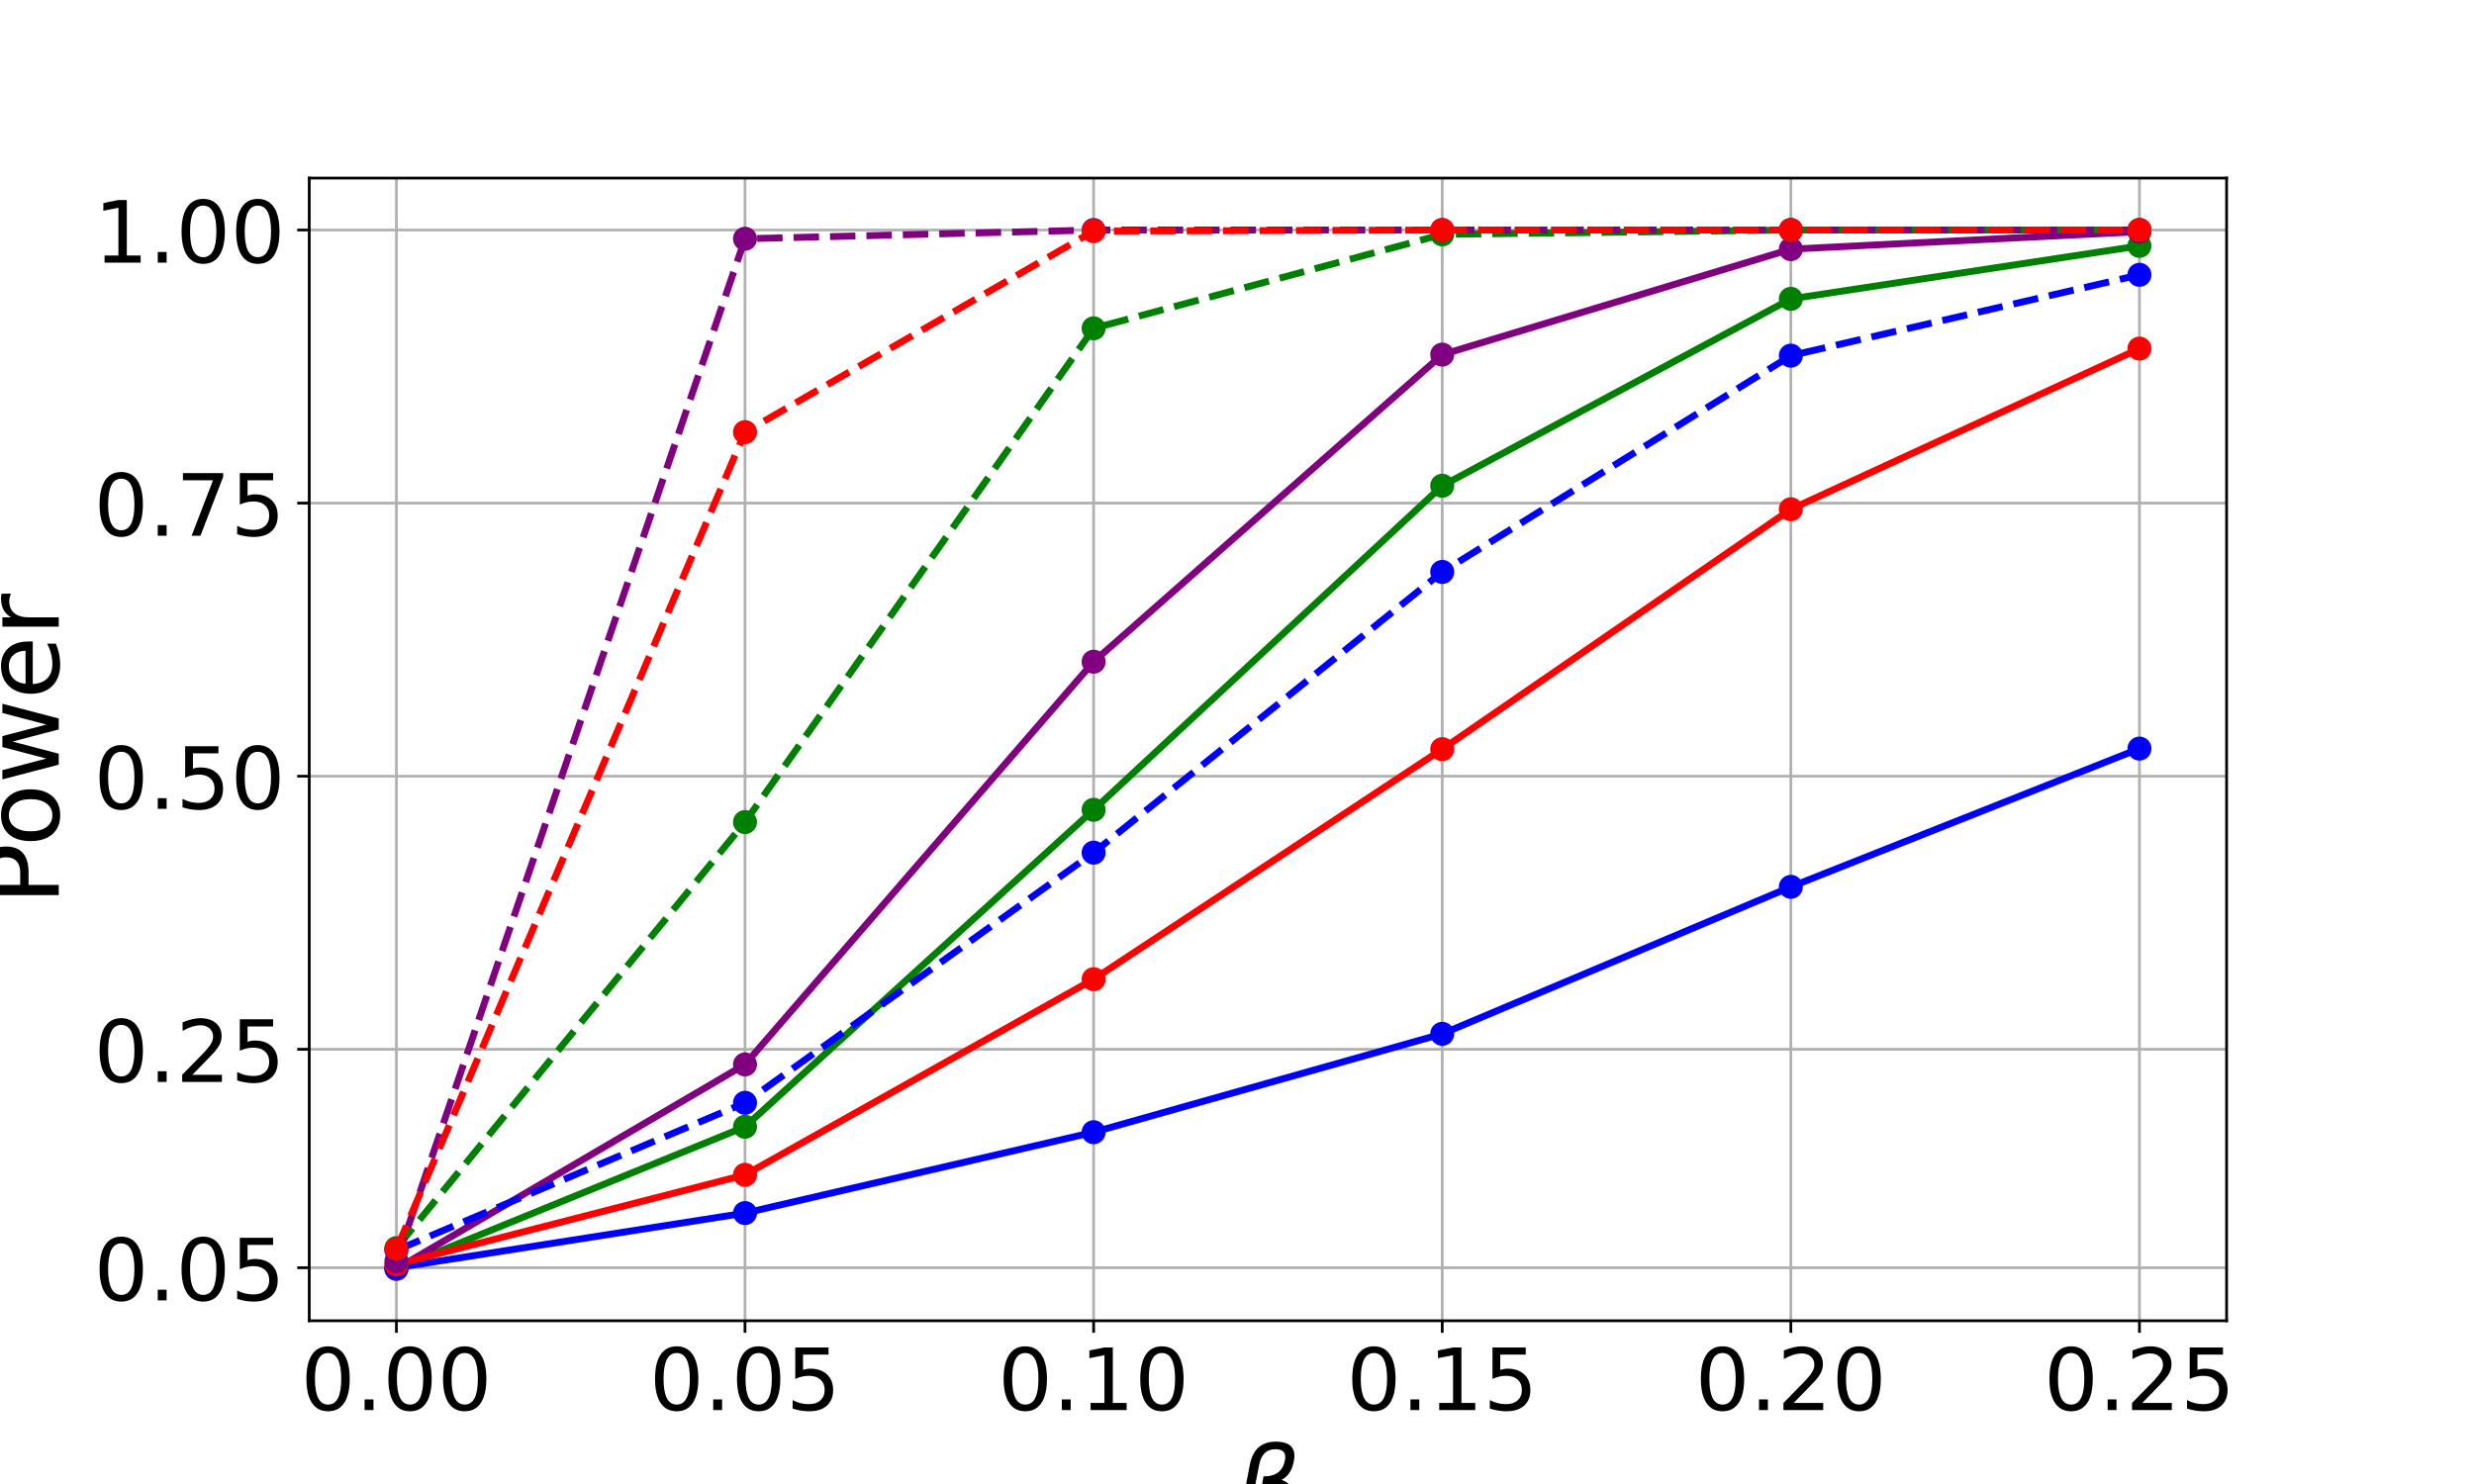
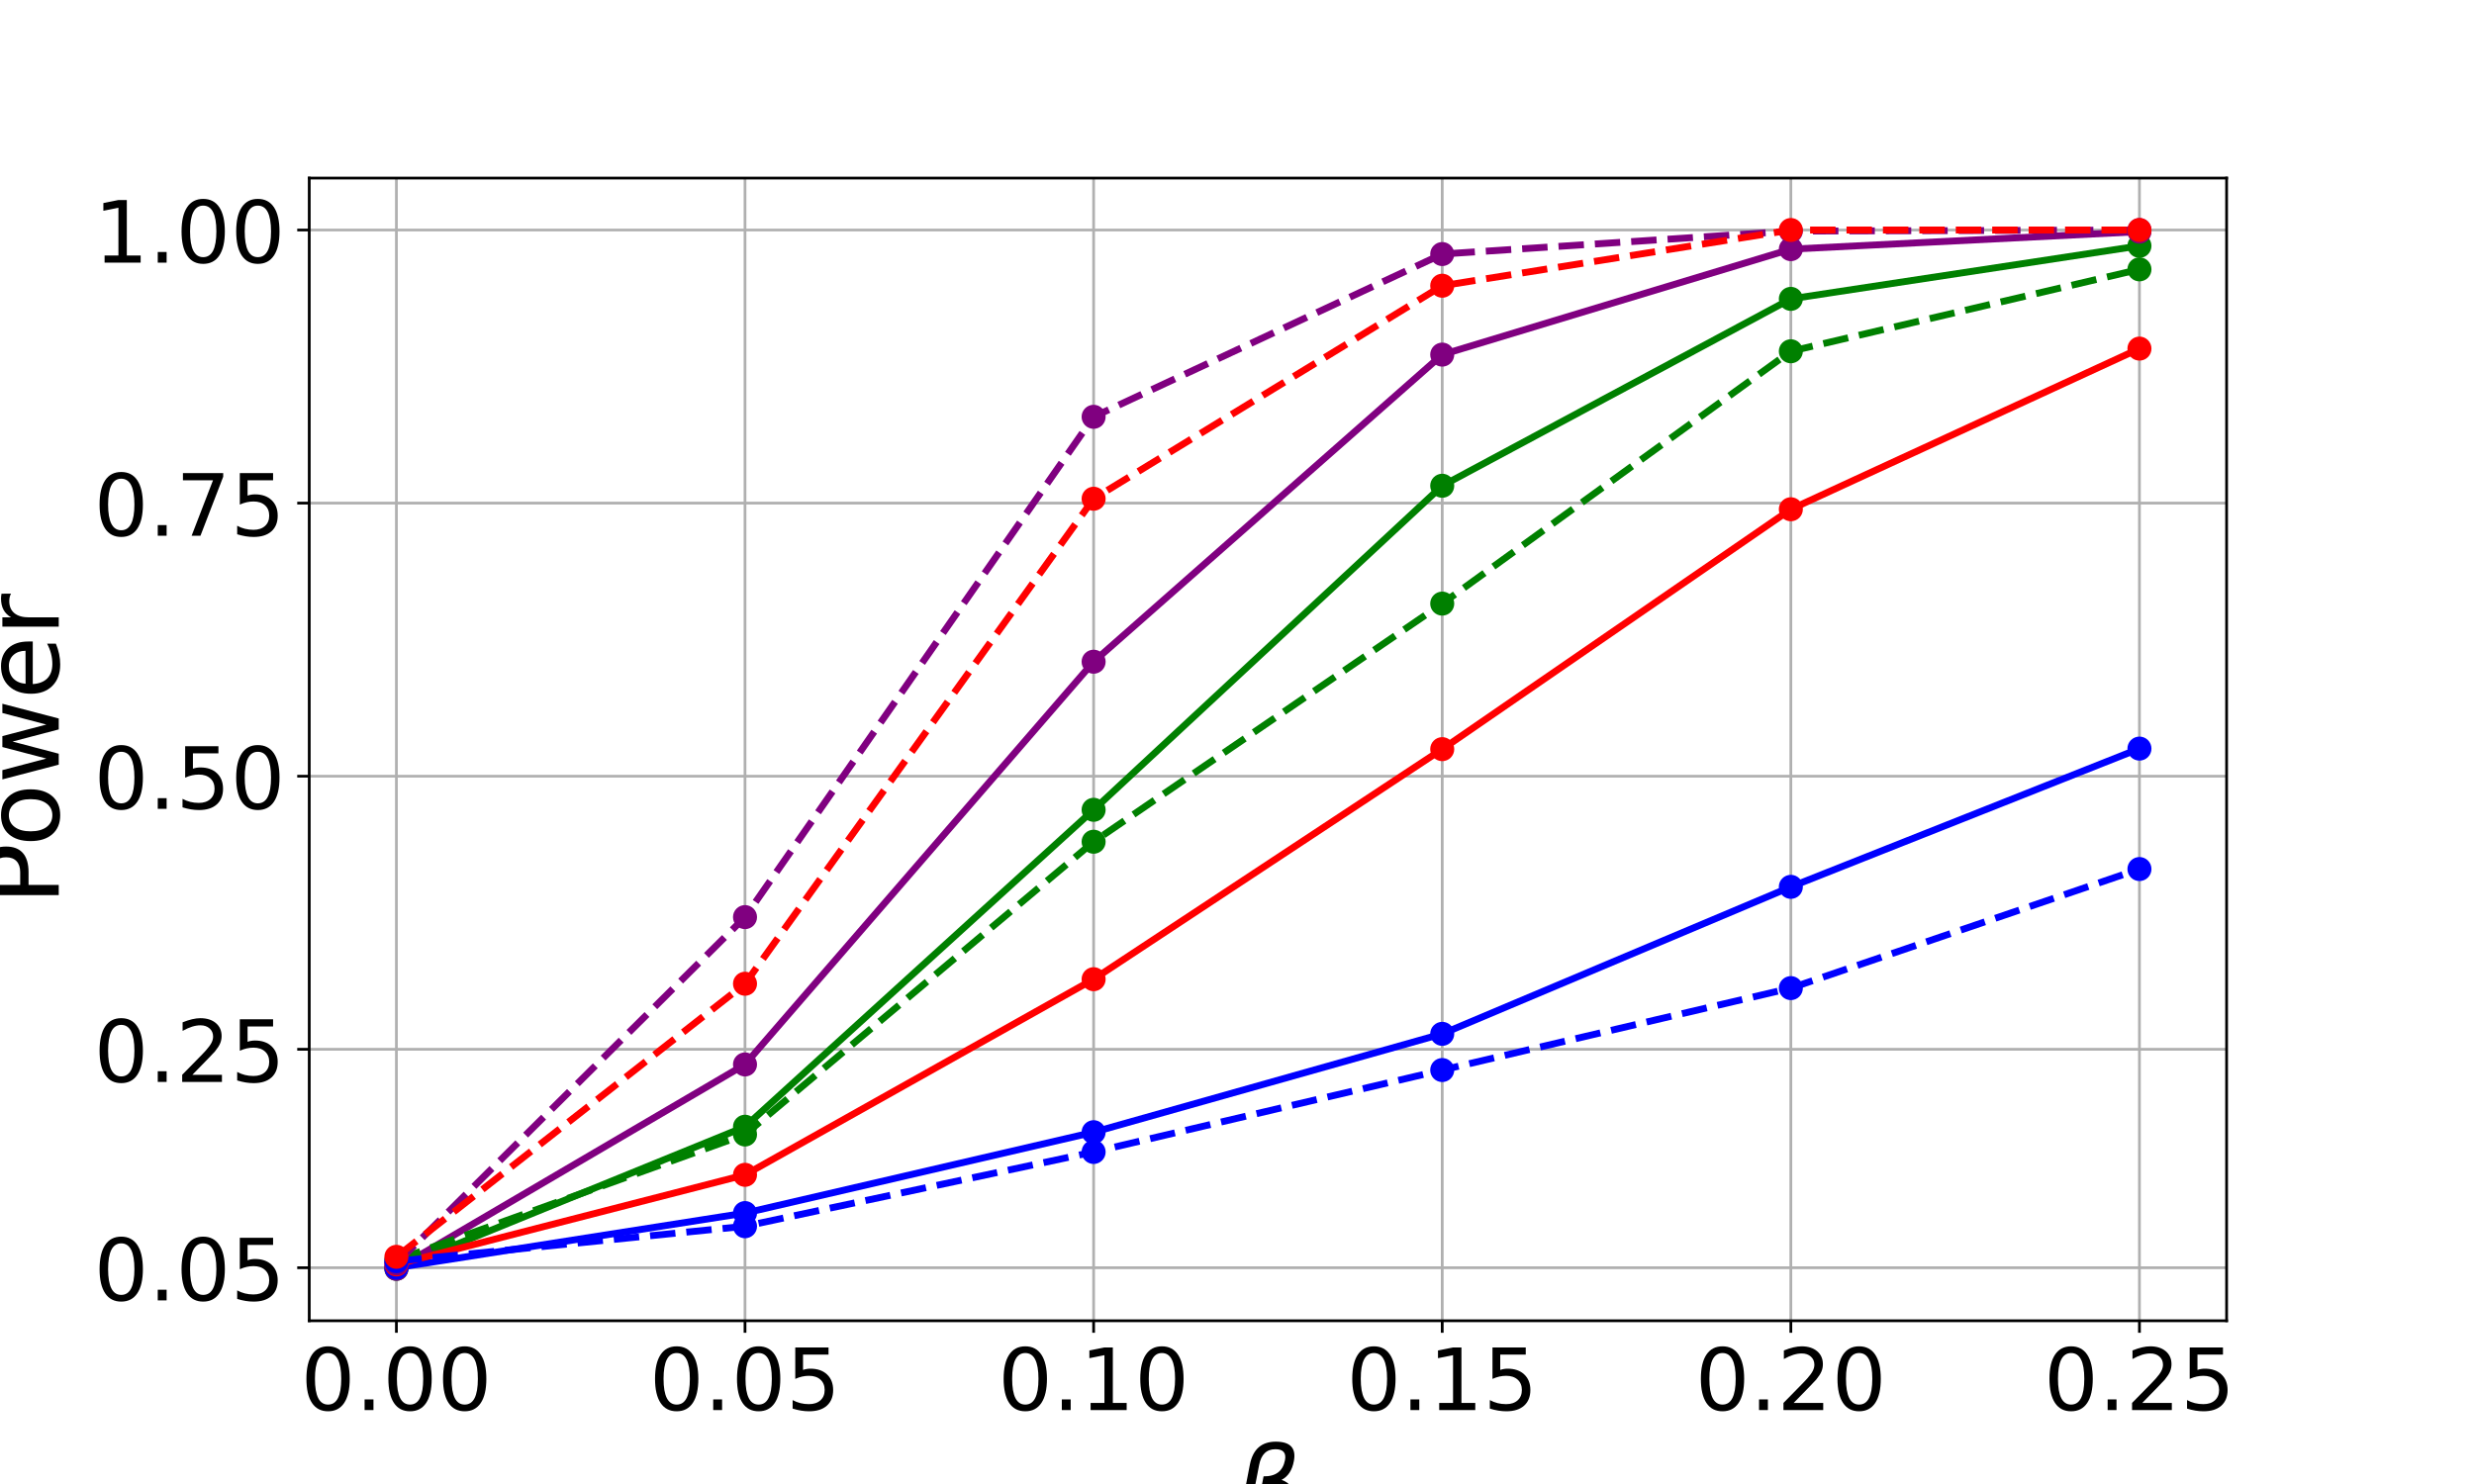
<svg xmlns="http://www.w3.org/2000/svg" xmlns:xlink="http://www.w3.org/1999/xlink" width="720pt" height="432pt" viewBox="0 0 720 432" version="1.1">
  <defs>
    <style type="text/css">*{stroke-linejoin: round; stroke-linecap: butt}</style>
  </defs>
  <g id="figure_1">
    <g id="patch_1">
      <path d="M 0 432  L 720 432  L 720 0  L 0 0  z " style="fill: #ffffff" />
    </g>
    <g id="axes_1">
      <g id="patch_2">
        <path d="M 90 384.48  L 648 384.48  L 648 51.84  L 90 51.84  z " style="fill: #ffffff" />
      </g>
      <g id="matplotlib.axis_1">
        <g id="xtick_1">
          <g id="line2d_1">
-             <path d="M 115.364 384.48  L 115.364 51.84  " clip-path="url(#p9953c96180)" style="fill: none; stroke: #b0b0b0; stroke-width: 0.8; stroke-linecap: square" />
+             <path d="M 115.364 384.48  L 115.364 51.84  " clip-path="url(#p8b40dc3b2b)" style="fill: none; stroke: #b0b0b0; stroke-width: 0.8; stroke-linecap: square" />
          </g>
          <g id="line2d_2">
            <defs>
-               <path id="m6c62757a7d" d="M 0 0  L 0 3.5  " style="stroke: #000000; stroke-width: 0.8" />
+               <path id="m24aeb7541c" d="M 0 0  L 0 3.5  " style="stroke: #000000; stroke-width: 0.8" />
            </defs>
            <g>
-               <use xlink:href="#m6c62757a7d" x="115.364" y="384.48" style="stroke: #000000; stroke-width: 0.8" />
+               <use xlink:href="#m24aeb7541c" x="115.364" y="384.48" style="stroke: #000000; stroke-width: 0.8" />
            </g>
          </g>
          <g id="text_1">
            <g transform="translate(87.5316 410.4761) scale(0.25 -0.25)">
              <defs>
                <path id="DejaVuSans-30" d="M 2034 4250  Q 1547 4250 1301 3770  Q 1056 3291 1056 2328  Q 1056 1369 1301 889  Q 1547 409 2034 409  Q 2525 409 2770 889  Q 3016 1369 3016 2328  Q 3016 3291 2770 3770  Q 2525 4250 2034 4250  z M 2034 4750  Q 2819 4750 3233 4129  Q 3647 3509 3647 2328  Q 3647 1150 3233 529  Q 2819 -91 2034 -91  Q 1250 -91 836 529  Q 422 1150 422 2328  Q 422 3509 836 4129  Q 1250 4750 2034 4750  z " transform="scale(0.015625)" />
                <path id="DejaVuSans-2e" d="M 684 794  L 1344 794  L 1344 0  L 684 0  L 684 794  z " transform="scale(0.015625)" />
              </defs>
              <use xlink:href="#DejaVuSans-30" />
              <use xlink:href="#DejaVuSans-2e" x="63.623" />
              <use xlink:href="#DejaVuSans-30" x="95.41" />
              <use xlink:href="#DejaVuSans-30" x="159.033" />
            </g>
          </g>
        </g>
        <g id="xtick_2">
          <g id="line2d_3">
-             <path d="M 216.818 384.48  L 216.818 51.84  " clip-path="url(#p9953c96180)" style="fill: none; stroke: #b0b0b0; stroke-width: 0.8; stroke-linecap: square" />
+             <path d="M 216.818 384.48  L 216.818 51.84  " clip-path="url(#p8b40dc3b2b)" style="fill: none; stroke: #b0b0b0; stroke-width: 0.8; stroke-linecap: square" />
          </g>
          <g id="line2d_4">
            <g>
-               <use xlink:href="#m6c62757a7d" x="216.818" y="384.48" style="stroke: #000000; stroke-width: 0.8" />
+               <use xlink:href="#m24aeb7541c" x="216.818" y="384.48" style="stroke: #000000; stroke-width: 0.8" />
            </g>
          </g>
          <g id="text_2">
            <g transform="translate(188.9862 410.4761) scale(0.25 -0.25)">
              <defs>
                <path id="DejaVuSans-35" d="M 691 4666  L 3169 4666  L 3169 4134  L 1269 4134  L 1269 2991  Q 1406 3038 1543 3061  Q 1681 3084 1819 3084  Q 2600 3084 3056 2656  Q 3513 2228 3513 1497  Q 3513 744 3044 326  Q 2575 -91 1722 -91  Q 1428 -91 1123 -41  Q 819 9 494 109  L 494 744  Q 775 591 1075 516  Q 1375 441 1709 441  Q 2250 441 2565 725  Q 2881 1009 2881 1497  Q 2881 1984 2565 2268  Q 2250 2553 1709 2553  Q 1456 2553 1204 2497  Q 953 2441 691 2322  L 691 4666  z " transform="scale(0.015625)" />
              </defs>
              <use xlink:href="#DejaVuSans-30" />
              <use xlink:href="#DejaVuSans-2e" x="63.623" />
              <use xlink:href="#DejaVuSans-30" x="95.41" />
              <use xlink:href="#DejaVuSans-35" x="159.033" />
            </g>
          </g>
        </g>
        <g id="xtick_3">
          <g id="line2d_5">
-             <path d="M 318.273 384.48  L 318.273 51.84  " clip-path="url(#p9953c96180)" style="fill: none; stroke: #b0b0b0; stroke-width: 0.8; stroke-linecap: square" />
+             <path d="M 318.273 384.48  L 318.273 51.84  " clip-path="url(#p8b40dc3b2b)" style="fill: none; stroke: #b0b0b0; stroke-width: 0.8; stroke-linecap: square" />
          </g>
          <g id="line2d_6">
            <g>
-               <use xlink:href="#m6c62757a7d" x="318.273" y="384.48" style="stroke: #000000; stroke-width: 0.8" />
+               <use xlink:href="#m24aeb7541c" x="318.273" y="384.48" style="stroke: #000000; stroke-width: 0.8" />
            </g>
          </g>
          <g id="text_3">
            <g transform="translate(290.4407 410.4761) scale(0.25 -0.25)">
              <defs>
                <path id="DejaVuSans-31" d="M 794 531  L 1825 531  L 1825 4091  L 703 3866  L 703 4441  L 1819 4666  L 2450 4666  L 2450 531  L 3481 531  L 3481 0  L 794 0  L 794 531  z " transform="scale(0.015625)" />
              </defs>
              <use xlink:href="#DejaVuSans-30" />
              <use xlink:href="#DejaVuSans-2e" x="63.623" />
              <use xlink:href="#DejaVuSans-31" x="95.41" />
              <use xlink:href="#DejaVuSans-30" x="159.033" />
            </g>
          </g>
        </g>
        <g id="xtick_4">
          <g id="line2d_7">
-             <path d="M 419.727 384.48  L 419.727 51.84  " clip-path="url(#p9953c96180)" style="fill: none; stroke: #b0b0b0; stroke-width: 0.8; stroke-linecap: square" />
+             <path d="M 419.727 384.48  L 419.727 51.84  " clip-path="url(#p8b40dc3b2b)" style="fill: none; stroke: #b0b0b0; stroke-width: 0.8; stroke-linecap: square" />
          </g>
          <g id="line2d_8">
            <g>
-               <use xlink:href="#m6c62757a7d" x="419.727" y="384.48" style="stroke: #000000; stroke-width: 0.8" />
+               <use xlink:href="#m24aeb7541c" x="419.727" y="384.48" style="stroke: #000000; stroke-width: 0.8" />
            </g>
          </g>
          <g id="text_4">
            <g transform="translate(391.8952 410.4761) scale(0.25 -0.25)">
              <use xlink:href="#DejaVuSans-30" />
              <use xlink:href="#DejaVuSans-2e" x="63.623" />
              <use xlink:href="#DejaVuSans-31" x="95.41" />
              <use xlink:href="#DejaVuSans-35" x="159.033" />
            </g>
          </g>
        </g>
        <g id="xtick_5">
          <g id="line2d_9">
-             <path d="M 521.182 384.48  L 521.182 51.84  " clip-path="url(#p9953c96180)" style="fill: none; stroke: #b0b0b0; stroke-width: 0.8; stroke-linecap: square" />
+             <path d="M 521.182 384.48  L 521.182 51.84  " clip-path="url(#p8b40dc3b2b)" style="fill: none; stroke: #b0b0b0; stroke-width: 0.8; stroke-linecap: square" />
          </g>
          <g id="line2d_10">
            <g>
-               <use xlink:href="#m6c62757a7d" x="521.182" y="384.48" style="stroke: #000000; stroke-width: 0.8" />
+               <use xlink:href="#m24aeb7541c" x="521.182" y="384.48" style="stroke: #000000; stroke-width: 0.8" />
            </g>
          </g>
          <g id="text_5">
            <g transform="translate(493.3498 410.4761) scale(0.25 -0.25)">
              <defs>
                <path id="DejaVuSans-32" d="M 1228 531  L 3431 531  L 3431 0  L 469 0  L 469 531  Q 828 903 1448 1529  Q 2069 2156 2228 2338  Q 2531 2678 2651 2914  Q 2772 3150 2772 3378  Q 2772 3750 2511 3984  Q 2250 4219 1831 4219  Q 1534 4219 1204 4116  Q 875 4013 500 3803  L 500 4441  Q 881 4594 1212 4672  Q 1544 4750 1819 4750  Q 2544 4750 2975 4387  Q 3406 4025 3406 3419  Q 3406 3131 3298 2873  Q 3191 2616 2906 2266  Q 2828 2175 2409 1742  Q 1991 1309 1228 531  z " transform="scale(0.015625)" />
              </defs>
              <use xlink:href="#DejaVuSans-30" />
              <use xlink:href="#DejaVuSans-2e" x="63.623" />
              <use xlink:href="#DejaVuSans-32" x="95.41" />
              <use xlink:href="#DejaVuSans-30" x="159.033" />
            </g>
          </g>
        </g>
        <g id="xtick_6">
          <g id="line2d_11">
-             <path d="M 622.636 384.48  L 622.636 51.84  " clip-path="url(#p9953c96180)" style="fill: none; stroke: #b0b0b0; stroke-width: 0.8; stroke-linecap: square" />
+             <path d="M 622.636 384.48  L 622.636 51.84  " clip-path="url(#p8b40dc3b2b)" style="fill: none; stroke: #b0b0b0; stroke-width: 0.8; stroke-linecap: square" />
          </g>
          <g id="line2d_12">
            <g>
-               <use xlink:href="#m6c62757a7d" x="622.636" y="384.48" style="stroke: #000000; stroke-width: 0.8" />
+               <use xlink:href="#m24aeb7541c" x="622.636" y="384.48" style="stroke: #000000; stroke-width: 0.8" />
            </g>
          </g>
          <g id="text_6">
            <g transform="translate(594.8043 410.4761) scale(0.25 -0.25)">
              <use xlink:href="#DejaVuSans-30" />
              <use xlink:href="#DejaVuSans-2e" x="63.623" />
              <use xlink:href="#DejaVuSans-32" x="95.41" />
              <use xlink:href="#DejaVuSans-35" x="159.033" />
            </g>
          </g>
        </g>
        <g id="text_7">
          <g transform="translate(359.4 442.7753) scale(0.3 -0.3)">
            <defs>
              <path id="DejaVuSans-Oblique-3b2" d="M 872 216  L 572 -1331  L -6 -1331  L 928 3478  Q 1206 4903 2538 4903  Q 3888 4903 3659 3700  Q 3503 2844 2894 2531  Q 3713 2250 3553 1416  Q 3272 -69 1759 -66  Q 1097 -63 872 216  z M 1019 966  Q 1259 422 1875 425  Q 2775 425 2966 1406  Q 3138 2288 1675 2219  L 1778 2750  Q 2909 2731 3106 3750  Q 3241 4438 2509 4434  Q 1691 4434 1503 3459  L 1019 966  z " transform="scale(0.015625)" />
            </defs>
            <use xlink:href="#DejaVuSans-Oblique-3b2" transform="translate(0 0.390625)" />
          </g>
        </g>
      </g>
      <g id="matplotlib.axis_2">
        <g id="ytick_1">
          <g id="line2d_13">
-             <path d="M 90 305.452  L 648 305.452  " clip-path="url(#p9953c96180)" style="fill: none; stroke: #b0b0b0; stroke-width: 0.8; stroke-linecap: square" />
+             <path d="M 90 305.452  L 648 305.452  " clip-path="url(#p8b40dc3b2b)" style="fill: none; stroke: #b0b0b0; stroke-width: 0.8; stroke-linecap: square" />
          </g>
          <g id="line2d_14">
            <defs>
-               <path id="mcff2e122ee" d="M 0 0  L -3.5 0  " style="stroke: #000000; stroke-width: 0.8" />
+               <path id="m46e08d266c" d="M 0 0  L -3.5 0  " style="stroke: #000000; stroke-width: 0.8" />
            </defs>
            <g>
-               <use xlink:href="#mcff2e122ee" x="90" y="305.452" style="stroke: #000000; stroke-width: 0.8" />
+               <use xlink:href="#m46e08d266c" x="90" y="305.452" style="stroke: #000000; stroke-width: 0.8" />
            </g>
          </g>
          <g id="text_8">
            <g transform="translate(27.33594 314.95) scale(0.25 -0.25)">
              <use xlink:href="#DejaVuSans-30" />
              <use xlink:href="#DejaVuSans-2e" x="63.623" />
              <use xlink:href="#DejaVuSans-32" x="95.41" />
              <use xlink:href="#DejaVuSans-35" x="159.033" />
            </g>
          </g>
        </g>
        <g id="ytick_2">
          <g id="line2d_15">
-             <path d="M 90 225.955  L 648 225.955  " clip-path="url(#p9953c96180)" style="fill: none; stroke: #b0b0b0; stroke-width: 0.8; stroke-linecap: square" />
+             <path d="M 90 225.955  L 648 225.955  " clip-path="url(#p8b40dc3b2b)" style="fill: none; stroke: #b0b0b0; stroke-width: 0.8; stroke-linecap: square" />
          </g>
          <g id="line2d_16">
            <g>
-               <use xlink:href="#mcff2e122ee" x="90" y="225.955" style="stroke: #000000; stroke-width: 0.8" />
+               <use xlink:href="#m46e08d266c" x="90" y="225.955" style="stroke: #000000; stroke-width: 0.8" />
            </g>
          </g>
          <g id="text_9">
            <g transform="translate(27.33594 235.4527) scale(0.25 -0.25)">
              <use xlink:href="#DejaVuSans-30" />
              <use xlink:href="#DejaVuSans-2e" x="63.623" />
              <use xlink:href="#DejaVuSans-35" x="95.41" />
              <use xlink:href="#DejaVuSans-30" x="159.033" />
            </g>
          </g>
        </g>
        <g id="ytick_3">
          <g id="line2d_17">
-             <path d="M 90 146.457  L 648 146.457  " clip-path="url(#p9953c96180)" style="fill: none; stroke: #b0b0b0; stroke-width: 0.8; stroke-linecap: square" />
+             <path d="M 90 146.457  L 648 146.457  " clip-path="url(#p8b40dc3b2b)" style="fill: none; stroke: #b0b0b0; stroke-width: 0.8; stroke-linecap: square" />
          </g>
          <g id="line2d_18">
            <g>
-               <use xlink:href="#mcff2e122ee" x="90" y="146.457" style="stroke: #000000; stroke-width: 0.8" />
+               <use xlink:href="#m46e08d266c" x="90" y="146.457" style="stroke: #000000; stroke-width: 0.8" />
            </g>
          </g>
          <g id="text_10">
            <g transform="translate(27.33594 155.9554) scale(0.25 -0.25)">
              <defs>
                <path id="DejaVuSans-37" d="M 525 4666  L 3525 4666  L 3525 4397  L 1831 0  L 1172 0  L 2766 4134  L 525 4134  L 525 4666  z " transform="scale(0.015625)" />
              </defs>
              <use xlink:href="#DejaVuSans-30" />
              <use xlink:href="#DejaVuSans-2e" x="63.623" />
              <use xlink:href="#DejaVuSans-37" x="95.41" />
              <use xlink:href="#DejaVuSans-35" x="159.033" />
            </g>
          </g>
        </g>
        <g id="ytick_4">
          <g id="line2d_19">
-             <path d="M 90 66.96  L 648 66.96  " clip-path="url(#p9953c96180)" style="fill: none; stroke: #b0b0b0; stroke-width: 0.8; stroke-linecap: square" />
+             <path d="M 90 66.96  L 648 66.96  " clip-path="url(#p8b40dc3b2b)" style="fill: none; stroke: #b0b0b0; stroke-width: 0.8; stroke-linecap: square" />
          </g>
          <g id="line2d_20">
            <g>
-               <use xlink:href="#mcff2e122ee" x="90" y="66.96" style="stroke: #000000; stroke-width: 0.8" />
+               <use xlink:href="#m46e08d266c" x="90" y="66.96" style="stroke: #000000; stroke-width: 0.8" />
            </g>
          </g>
          <g id="text_11">
            <g transform="translate(27.33594 76.45805) scale(0.25 -0.25)">
              <use xlink:href="#DejaVuSans-31" />
              <use xlink:href="#DejaVuSans-2e" x="63.623" />
              <use xlink:href="#DejaVuSans-30" x="95.41" />
              <use xlink:href="#DejaVuSans-30" x="159.033" />
            </g>
          </g>
        </g>
        <g id="ytick_5">
          <g id="line2d_21">
-             <path d="M 90 369.05  L 648 369.05  " clip-path="url(#p9953c96180)" style="fill: none; stroke: #b0b0b0; stroke-width: 0.8; stroke-linecap: square" />
+             <path d="M 90 369.05  L 648 369.05  " clip-path="url(#p8b40dc3b2b)" style="fill: none; stroke: #b0b0b0; stroke-width: 0.8; stroke-linecap: square" />
          </g>
          <g id="line2d_22">
            <g>
-               <use xlink:href="#mcff2e122ee" x="90" y="369.05" style="stroke: #000000; stroke-width: 0.8" />
+               <use xlink:href="#m46e08d266c" x="90" y="369.05" style="stroke: #000000; stroke-width: 0.8" />
            </g>
          </g>
          <g id="text_12">
            <g transform="translate(27.33594 378.5479) scale(0.25 -0.25)">
              <use xlink:href="#DejaVuSans-30" />
              <use xlink:href="#DejaVuSans-2e" x="63.623" />
              <use xlink:href="#DejaVuSans-30" x="95.41" />
              <use xlink:href="#DejaVuSans-35" x="159.033" />
            </g>
          </g>
        </g>
        <g id="text_13">
          <g transform="translate(17.09688 263.5022) rotate(-90) scale(0.3 -0.3)">
            <defs>
              <path id="DejaVuSans-50" d="M 1259 4147  L 1259 2394  L 2053 2394  Q 2494 2394 2734 2622  Q 2975 2850 2975 3272  Q 2975 3691 2734 3919  Q 2494 4147 2053 4147  L 1259 4147  z M 628 4666  L 2053 4666  Q 2838 4666 3239 4311  Q 3641 3956 3641 3272  Q 3641 2581 3239 2228  Q 2838 1875 2053 1875  L 1259 1875  L 1259 0  L 628 0  L 628 4666  z " transform="scale(0.015625)" />
              <path id="DejaVuSans-6f" d="M 1959 3097  Q 1497 3097 1228 2736  Q 959 2375 959 1747  Q 959 1119 1226 758  Q 1494 397 1959 397  Q 2419 397 2687 759  Q 2956 1122 2956 1747  Q 2956 2369 2687 2733  Q 2419 3097 1959 3097  z M 1959 3584  Q 2709 3584 3137 3096  Q 3566 2609 3566 1747  Q 3566 888 3137 398  Q 2709 -91 1959 -91  Q 1206 -91 779 398  Q 353 888 353 1747  Q 353 2609 779 3096  Q 1206 3584 1959 3584  z " transform="scale(0.015625)" />
              <path id="DejaVuSans-77" d="M 269 3500  L 844 3500  L 1563 769  L 2278 3500  L 2956 3500  L 3675 769  L 4391 3500  L 4966 3500  L 4050 0  L 3372 0  L 2619 2869  L 1863 0  L 1184 0  L 269 3500  z " transform="scale(0.015625)" />
              <path id="DejaVuSans-65" d="M 3597 1894  L 3597 1613  L 953 1613  Q 991 1019 1311 708  Q 1631 397 2203 397  Q 2534 397 2845 478  Q 3156 559 3463 722  L 3463 178  Q 3153 47 2828 -22  Q 2503 -91 2169 -91  Q 1331 -91 842 396  Q 353 884 353 1716  Q 353 2575 817 3079  Q 1281 3584 2069 3584  Q 2775 3584 3186 3129  Q 3597 2675 3597 1894  z M 3022 2063  Q 3016 2534 2758 2815  Q 2500 3097 2075 3097  Q 1594 3097 1305 2825  Q 1016 2553 972 2059  L 3022 2063  z " transform="scale(0.015625)" />
              <path id="DejaVuSans-72" d="M 2631 2963  Q 2534 3019 2420 3045  Q 2306 3072 2169 3072  Q 1681 3072 1420 2755  Q 1159 2438 1159 1844  L 1159 0  L 581 0  L 581 3500  L 1159 3500  L 1159 2956  Q 1341 3275 1631 3429  Q 1922 3584 2338 3584  Q 2397 3584 2469 3576  Q 2541 3569 2628 3553  L 2631 2963  z " transform="scale(0.015625)" />
            </defs>
            <use xlink:href="#DejaVuSans-50" />
            <use xlink:href="#DejaVuSans-6f" x="56.678" />
            <use xlink:href="#DejaVuSans-77" x="117.859" />
            <use xlink:href="#DejaVuSans-65" x="199.646" />
            <use xlink:href="#DejaVuSans-72" x="261.17" />
          </g>
        </g>
      </g>
      <g id="line2d_23">
-         <path d="M 115.364 369.36  L 216.818 328.001  L 318.273 235.738  L 419.727 141.407  L 521.182 87.003  L 622.636 71.573  " clip-path="url(#p9953c96180)" style="fill: none; stroke: #008000; stroke-width: 2; stroke-linecap: square" />
+         <path d="M 115.364 369.36  L 216.818 328.001  L 318.273 235.738  L 419.727 141.407  L 521.182 87.003  L 622.636 71.573  " clip-path="url(#p8b40dc3b2b)" style="fill: none; stroke: #008000; stroke-width: 2; stroke-linecap: square" />
        <defs>
-           <path id="ma7f6d0e773" d="M 0 3  C 0.796 3 1.559 2.684 2.121 2.121  C 2.684 1.559 3 0.796 3 0  C 3 -0.796 2.684 -1.559 2.121 -2.121  C 1.559 -2.684 0.796 -3 0 -3  C -0.796 -3 -1.559 -2.684 -2.121 -2.121  C -2.684 -1.559 -3 -0.796 -3 0  C -3 0.796 -2.684 1.559 -2.121 2.121  C -1.559 2.684 -0.796 3 0 3  z " style="stroke: #008000" />
+           <path id="m8f476fc7a0" d="M 0 3  C 0.796 3 1.559 2.684 2.121 2.121  C 2.684 1.559 3 0.796 3 0  C 3 -0.796 2.684 -1.559 2.121 -2.121  C 1.559 -2.684 0.796 -3 0 -3  C -0.796 -3 -1.559 -2.684 -2.121 -2.121  C -2.684 -1.559 -3 -0.796 -3 0  C -3 0.796 -2.684 1.559 -2.121 2.121  C -1.559 2.684 -0.796 3 0 3  z " style="stroke: #008000" />
        </defs>
-         <g clip-path="url(#p9953c96180)">
-           <use xlink:href="#ma7f6d0e773" x="115.364" y="369.36" style="fill: #008000; stroke: #008000" />
-           <use xlink:href="#ma7f6d0e773" x="216.818" y="328.001" style="fill: #008000; stroke: #008000" />
-           <use xlink:href="#ma7f6d0e773" x="318.273" y="235.738" style="fill: #008000; stroke: #008000" />
-           <use xlink:href="#ma7f6d0e773" x="419.727" y="141.407" style="fill: #008000; stroke: #008000" />
-           <use xlink:href="#ma7f6d0e773" x="521.182" y="87.003" style="fill: #008000; stroke: #008000" />
-           <use xlink:href="#ma7f6d0e773" x="622.636" y="71.573" style="fill: #008000; stroke: #008000" />
+         <g clip-path="url(#p8b40dc3b2b)">
+           <use xlink:href="#m8f476fc7a0" x="115.364" y="369.36" style="fill: #008000; stroke: #008000" />
+           <use xlink:href="#m8f476fc7a0" x="216.818" y="328.001" style="fill: #008000; stroke: #008000" />
+           <use xlink:href="#m8f476fc7a0" x="318.273" y="235.738" style="fill: #008000; stroke: #008000" />
+           <use xlink:href="#m8f476fc7a0" x="419.727" y="141.407" style="fill: #008000; stroke: #008000" />
+           <use xlink:href="#m8f476fc7a0" x="521.182" y="87.003" style="fill: #008000; stroke: #008000" />
+           <use xlink:href="#m8f476fc7a0" x="622.636" y="71.573" style="fill: #008000; stroke: #008000" />
        </g>
      </g>
      <g id="line2d_24">
-         <path d="M 115.364 369.36  L 216.818 309.866  L 318.273 192.629  L 419.727 103.229  L 521.182 72.528  L 622.636 67.437  " clip-path="url(#p9953c96180)" style="fill: none; stroke: #800080; stroke-width: 2; stroke-linecap: square" />
+         <path d="M 115.364 369.36  L 216.818 309.866  L 318.273 192.629  L 419.727 103.229  L 521.182 72.528  L 622.636 67.437  " clip-path="url(#p8b40dc3b2b)" style="fill: none; stroke: #800080; stroke-width: 2; stroke-linecap: square" />
        <defs>
-           <path id="m0a1f5a941b" d="M 0 3  C 0.796 3 1.559 2.684 2.121 2.121  C 2.684 1.559 3 0.796 3 0  C 3 -0.796 2.684 -1.559 2.121 -2.121  C 1.559 -2.684 0.796 -3 0 -3  C -0.796 -3 -1.559 -2.684 -2.121 -2.121  C -2.684 -1.559 -3 -0.796 -3 0  C -3 0.796 -2.684 1.559 -2.121 2.121  C -1.559 2.684 -0.796 3 0 3  z " style="stroke: #800080" />
+           <path id="m17e018130d" d="M 0 3  C 0.796 3 1.559 2.684 2.121 2.121  C 2.684 1.559 3 0.796 3 0  C 3 -0.796 2.684 -1.559 2.121 -2.121  C 1.559 -2.684 0.796 -3 0 -3  C -0.796 -3 -1.559 -2.684 -2.121 -2.121  C -2.684 -1.559 -3 -0.796 -3 0  C -3 0.796 -2.684 1.559 -2.121 2.121  C -1.559 2.684 -0.796 3 0 3  z " style="stroke: #800080" />
        </defs>
-         <g clip-path="url(#p9953c96180)">
-           <use xlink:href="#m0a1f5a941b" x="115.364" y="369.36" style="fill: #800080; stroke: #800080" />
-           <use xlink:href="#m0a1f5a941b" x="216.818" y="309.866" style="fill: #800080; stroke: #800080" />
-           <use xlink:href="#m0a1f5a941b" x="318.273" y="192.629" style="fill: #800080; stroke: #800080" />
-           <use xlink:href="#m0a1f5a941b" x="419.727" y="103.229" style="fill: #800080; stroke: #800080" />
-           <use xlink:href="#m0a1f5a941b" x="521.182" y="72.528" style="fill: #800080; stroke: #800080" />
-           <use xlink:href="#m0a1f5a941b" x="622.636" y="67.437" style="fill: #800080; stroke: #800080" />
+         <g clip-path="url(#p8b40dc3b2b)">
+           <use xlink:href="#m17e018130d" x="115.364" y="369.36" style="fill: #800080; stroke: #800080" />
+           <use xlink:href="#m17e018130d" x="216.818" y="309.866" style="fill: #800080; stroke: #800080" />
+           <use xlink:href="#m17e018130d" x="318.273" y="192.629" style="fill: #800080; stroke: #800080" />
+           <use xlink:href="#m17e018130d" x="419.727" y="103.229" style="fill: #800080; stroke: #800080" />
+           <use xlink:href="#m17e018130d" x="521.182" y="72.528" style="fill: #800080; stroke: #800080" />
+           <use xlink:href="#m17e018130d" x="622.636" y="67.437" style="fill: #800080; stroke: #800080" />
        </g>
      </g>
      <g id="line2d_25">
-         <path d="M 115.364 369.042  L 216.818 353.134  L 318.273 329.591  L 419.727 300.958  L 521.182 258.167  L 622.636 217.921  " clip-path="url(#p9953c96180)" style="fill: none; stroke: #0000ff; stroke-width: 2; stroke-linecap: square" />
+         <path d="M 115.364 369.042  L 216.818 353.134  L 318.273 329.591  L 419.727 300.958  L 521.182 258.167  L 622.636 217.921  " clip-path="url(#p8b40dc3b2b)" style="fill: none; stroke: #0000ff; stroke-width: 2; stroke-linecap: square" />
        <defs>
-           <path id="m43868c6ff7" d="M 0 3  C 0.796 3 1.559 2.684 2.121 2.121  C 2.684 1.559 3 0.796 3 0  C 3 -0.796 2.684 -1.559 2.121 -2.121  C 1.559 -2.684 0.796 -3 0 -3  C -0.796 -3 -1.559 -2.684 -2.121 -2.121  C -2.684 -1.559 -3 -0.796 -3 0  C -3 0.796 -2.684 1.559 -2.121 2.121  C -1.559 2.684 -0.796 3 0 3  z " style="stroke: #0000ff" />
+           <path id="m73e8a27874" d="M 0 3  C 0.796 3 1.559 2.684 2.121 2.121  C 2.684 1.559 3 0.796 3 0  C 3 -0.796 2.684 -1.559 2.121 -2.121  C 1.559 -2.684 0.796 -3 0 -3  C -0.796 -3 -1.559 -2.684 -2.121 -2.121  C -2.684 -1.559 -3 -0.796 -3 0  C -3 0.796 -2.684 1.559 -2.121 2.121  C -1.559 2.684 -0.796 3 0 3  z " style="stroke: #0000ff" />
        </defs>
-         <g clip-path="url(#p9953c96180)">
-           <use xlink:href="#m43868c6ff7" x="115.364" y="369.042" style="fill: #0000ff; stroke: #0000ff" />
-           <use xlink:href="#m43868c6ff7" x="216.818" y="353.134" style="fill: #0000ff; stroke: #0000ff" />
-           <use xlink:href="#m43868c6ff7" x="318.273" y="329.591" style="fill: #0000ff; stroke: #0000ff" />
-           <use xlink:href="#m43868c6ff7" x="419.727" y="300.958" style="fill: #0000ff; stroke: #0000ff" />
-           <use xlink:href="#m43868c6ff7" x="521.182" y="258.167" style="fill: #0000ff; stroke: #0000ff" />
-           <use xlink:href="#m43868c6ff7" x="622.636" y="217.921" style="fill: #0000ff; stroke: #0000ff" />
+         <g clip-path="url(#p8b40dc3b2b)">
+           <use xlink:href="#m73e8a27874" x="115.364" y="369.042" style="fill: #0000ff; stroke: #0000ff" />
+           <use xlink:href="#m73e8a27874" x="216.818" y="353.134" style="fill: #0000ff; stroke: #0000ff" />
+           <use xlink:href="#m73e8a27874" x="318.273" y="329.591" style="fill: #0000ff; stroke: #0000ff" />
+           <use xlink:href="#m73e8a27874" x="419.727" y="300.958" style="fill: #0000ff; stroke: #0000ff" />
+           <use xlink:href="#m73e8a27874" x="521.182" y="258.167" style="fill: #0000ff; stroke: #0000ff" />
+           <use xlink:href="#m73e8a27874" x="622.636" y="217.921" style="fill: #0000ff; stroke: #0000ff" />
        </g>
      </g>
      <g id="line2d_26">
-         <path d="M 115.364 368.087  L 216.818 341.999  L 318.273 285.051  L 419.727 218.08  L 521.182 148.247  L 622.636 101.479  " clip-path="url(#p9953c96180)" style="fill: none; stroke: #ff0000; stroke-width: 2; stroke-linecap: square" />
+         <path d="M 115.364 368.087  L 216.818 341.999  L 318.273 285.051  L 419.727 218.08  L 521.182 148.247  L 622.636 101.479  " clip-path="url(#p8b40dc3b2b)" style="fill: none; stroke: #ff0000; stroke-width: 2; stroke-linecap: square" />
        <defs>
-           <path id="m8d2ee61604" d="M 0 3  C 0.796 3 1.559 2.684 2.121 2.121  C 2.684 1.559 3 0.796 3 0  C 3 -0.796 2.684 -1.559 2.121 -2.121  C 1.559 -2.684 0.796 -3 0 -3  C -0.796 -3 -1.559 -2.684 -2.121 -2.121  C -2.684 -1.559 -3 -0.796 -3 0  C -3 0.796 -2.684 1.559 -2.121 2.121  C -1.559 2.684 -0.796 3 0 3  z " style="stroke: #ff0000" />
+           <path id="m5758430974" d="M 0 3  C 0.796 3 1.559 2.684 2.121 2.121  C 2.684 1.559 3 0.796 3 0  C 3 -0.796 2.684 -1.559 2.121 -2.121  C 1.559 -2.684 0.796 -3 0 -3  C -0.796 -3 -1.559 -2.684 -2.121 -2.121  C -2.684 -1.559 -3 -0.796 -3 0  C -3 0.796 -2.684 1.559 -2.121 2.121  C -1.559 2.684 -0.796 3 0 3  z " style="stroke: #ff0000" />
        </defs>
-         <g clip-path="url(#p9953c96180)">
-           <use xlink:href="#m8d2ee61604" x="115.364" y="368.087" style="fill: #ff0000; stroke: #ff0000" />
-           <use xlink:href="#m8d2ee61604" x="216.818" y="341.999" style="fill: #ff0000; stroke: #ff0000" />
-           <use xlink:href="#m8d2ee61604" x="318.273" y="285.051" style="fill: #ff0000; stroke: #ff0000" />
-           <use xlink:href="#m8d2ee61604" x="419.727" y="218.08" style="fill: #ff0000; stroke: #ff0000" />
-           <use xlink:href="#m8d2ee61604" x="521.182" y="148.247" style="fill: #ff0000; stroke: #ff0000" />
-           <use xlink:href="#m8d2ee61604" x="622.636" y="101.479" style="fill: #ff0000; stroke: #ff0000" />
+         <g clip-path="url(#p8b40dc3b2b)">
+           <use xlink:href="#m5758430974" x="115.364" y="368.087" style="fill: #ff0000; stroke: #ff0000" />
+           <use xlink:href="#m5758430974" x="216.818" y="341.999" style="fill: #ff0000; stroke: #ff0000" />
+           <use xlink:href="#m5758430974" x="318.273" y="285.051" style="fill: #ff0000; stroke: #ff0000" />
+           <use xlink:href="#m5758430974" x="419.727" y="218.08" style="fill: #ff0000; stroke: #ff0000" />
+           <use xlink:href="#m5758430974" x="521.182" y="148.247" style="fill: #ff0000; stroke: #ff0000" />
+           <use xlink:href="#m5758430974" x="622.636" y="101.479" style="fill: #ff0000; stroke: #ff0000" />
        </g>
      </g>
      <g id="line2d_27">
-         <path d="M 115.364 363.326  L 216.818 239.31  L 318.273 95.579  L 419.727 68.232  L 521.182 66.96  L 622.636 66.96  " clip-path="url(#p9953c96180)" style="fill: none; stroke-dasharray: 7.4,3.2; stroke-dashoffset: 0; stroke: #008000; stroke-width: 2" />
-         <g clip-path="url(#p9953c96180)">
-           <use xlink:href="#ma7f6d0e773" x="115.364" y="363.326" style="fill: #008000; stroke: #008000" />
-           <use xlink:href="#ma7f6d0e773" x="216.818" y="239.31" style="fill: #008000; stroke: #008000" />
-           <use xlink:href="#ma7f6d0e773" x="318.273" y="95.579" style="fill: #008000; stroke: #008000" />
-           <use xlink:href="#ma7f6d0e773" x="419.727" y="68.232" style="fill: #008000; stroke: #008000" />
-           <use xlink:href="#ma7f6d0e773" x="521.182" y="66.96" style="fill: #008000; stroke: #008000" />
-           <use xlink:href="#ma7f6d0e773" x="622.636" y="66.96" style="fill: #008000; stroke: #008000" />
+         <path d="M 115.364 366.824  L 216.818 330.255  L 318.273 245.034  L 419.727 175.712  L 521.182 102.257  L 622.636 78.408  " clip-path="url(#p8b40dc3b2b)" style="fill: none; stroke-dasharray: 7.4,3.2; stroke-dashoffset: 0; stroke: #008000; stroke-width: 2" />
+         <g clip-path="url(#p8b40dc3b2b)">
+           <use xlink:href="#m8f476fc7a0" x="115.364" y="366.824" style="fill: #008000; stroke: #008000" />
+           <use xlink:href="#m8f476fc7a0" x="216.818" y="330.255" style="fill: #008000; stroke: #008000" />
+           <use xlink:href="#m8f476fc7a0" x="318.273" y="245.034" style="fill: #008000; stroke: #008000" />
+           <use xlink:href="#m8f476fc7a0" x="419.727" y="175.712" style="fill: #008000; stroke: #008000" />
+           <use xlink:href="#m8f476fc7a0" x="521.182" y="102.257" style="fill: #008000; stroke: #008000" />
+           <use xlink:href="#m8f476fc7a0" x="622.636" y="78.408" style="fill: #008000; stroke: #008000" />
        </g>
      </g>
      <g id="line2d_28">
-         <path d="M 115.364 367.142  L 216.818 69.504  L 318.273 66.96  L 419.727 66.96  L 521.182 66.96  L 622.636 66.96  " clip-path="url(#p9953c96180)" style="fill: none; stroke-dasharray: 7.4,3.2; stroke-dashoffset: 0; stroke: #800080; stroke-width: 2" />
-         <g clip-path="url(#p9953c96180)">
-           <use xlink:href="#m0a1f5a941b" x="115.364" y="367.142" style="fill: #800080; stroke: #800080" />
-           <use xlink:href="#m0a1f5a941b" x="216.818" y="69.504" style="fill: #800080; stroke: #800080" />
-           <use xlink:href="#m0a1f5a941b" x="318.273" y="66.96" style="fill: #800080; stroke: #800080" />
-           <use xlink:href="#m0a1f5a941b" x="419.727" y="66.96" style="fill: #800080; stroke: #800080" />
-           <use xlink:href="#m0a1f5a941b" x="521.182" y="66.96" style="fill: #800080; stroke: #800080" />
-           <use xlink:href="#m0a1f5a941b" x="622.636" y="66.96" style="fill: #800080; stroke: #800080" />
+         <path d="M 115.364 367.778  L 216.818 266.975  L 318.273 121.336  L 419.727 73.956  L 521.182 67.278  L 622.636 66.96  " clip-path="url(#p8b40dc3b2b)" style="fill: none; stroke-dasharray: 7.4,3.2; stroke-dashoffset: 0; stroke: #800080; stroke-width: 2" />
+         <g clip-path="url(#p8b40dc3b2b)">
+           <use xlink:href="#m17e018130d" x="115.364" y="367.778" style="fill: #800080; stroke: #800080" />
+           <use xlink:href="#m17e018130d" x="216.818" y="266.975" style="fill: #800080; stroke: #800080" />
+           <use xlink:href="#m17e018130d" x="318.273" y="121.336" style="fill: #800080; stroke: #800080" />
+           <use xlink:href="#m17e018130d" x="419.727" y="73.956" style="fill: #800080; stroke: #800080" />
+           <use xlink:href="#m17e018130d" x="521.182" y="67.278" style="fill: #800080; stroke: #800080" />
+           <use xlink:href="#m17e018130d" x="622.636" y="66.96" style="fill: #800080; stroke: #800080" />
        </g>
      </g>
      <g id="line2d_29">
-         <path d="M 115.364 363.962  L 216.818 321.033  L 318.273 248.214  L 419.727 166.491  L 521.182 103.529  L 622.636 79.998  " clip-path="url(#p9953c96180)" style="fill: none; stroke-dasharray: 7.4,3.2; stroke-dashoffset: 0; stroke: #0000ff; stroke-width: 2" />
-         <g clip-path="url(#p9953c96180)">
-           <use xlink:href="#m43868c6ff7" x="115.364" y="363.962" style="fill: #0000ff; stroke: #0000ff" />
-           <use xlink:href="#m43868c6ff7" x="216.818" y="321.033" style="fill: #0000ff; stroke: #0000ff" />
-           <use xlink:href="#m43868c6ff7" x="318.273" y="248.214" style="fill: #0000ff; stroke: #0000ff" />
-           <use xlink:href="#m43868c6ff7" x="419.727" y="166.491" style="fill: #0000ff; stroke: #0000ff" />
-           <use xlink:href="#m43868c6ff7" x="521.182" y="103.529" style="fill: #0000ff; stroke: #0000ff" />
-           <use xlink:href="#m43868c6ff7" x="622.636" y="79.998" style="fill: #0000ff; stroke: #0000ff" />
+         <path d="M 115.364 367.142  L 216.818 356.966  L 318.273 335.343  L 419.727 311.494  L 521.182 287.645  L 622.636 252.984  " clip-path="url(#p8b40dc3b2b)" style="fill: none; stroke-dasharray: 7.4,3.2; stroke-dashoffset: 0; stroke: #0000ff; stroke-width: 2" />
+         <g clip-path="url(#p8b40dc3b2b)">
+           <use xlink:href="#m73e8a27874" x="115.364" y="367.142" style="fill: #0000ff; stroke: #0000ff" />
+           <use xlink:href="#m73e8a27874" x="216.818" y="356.966" style="fill: #0000ff; stroke: #0000ff" />
+           <use xlink:href="#m73e8a27874" x="318.273" y="335.343" style="fill: #0000ff; stroke: #0000ff" />
+           <use xlink:href="#m73e8a27874" x="419.727" y="311.494" style="fill: #0000ff; stroke: #0000ff" />
+           <use xlink:href="#m73e8a27874" x="521.182" y="287.645" style="fill: #0000ff; stroke: #0000ff" />
+           <use xlink:href="#m73e8a27874" x="622.636" y="252.984" style="fill: #0000ff; stroke: #0000ff" />
        </g>
      </g>
      <g id="line2d_30">
-         <path d="M 115.364 363.644  L 216.818 125.788  L 318.273 67.278  L 419.727 66.96  L 521.182 66.96  L 622.636 66.96  " clip-path="url(#p9953c96180)" style="fill: none; stroke-dasharray: 7.4,3.2; stroke-dashoffset: 0; stroke: #ff0000; stroke-width: 2" />
-         <g clip-path="url(#p9953c96180)">
-           <use xlink:href="#m8d2ee61604" x="115.364" y="363.644" style="fill: #ff0000; stroke: #ff0000" />
-           <use xlink:href="#m8d2ee61604" x="216.818" y="125.788" style="fill: #ff0000; stroke: #ff0000" />
-           <use xlink:href="#m8d2ee61604" x="318.273" y="67.278" style="fill: #ff0000; stroke: #ff0000" />
-           <use xlink:href="#m8d2ee61604" x="419.727" y="66.96" style="fill: #ff0000; stroke: #ff0000" />
-           <use xlink:href="#m8d2ee61604" x="521.182" y="66.96" style="fill: #ff0000; stroke: #ff0000" />
-           <use xlink:href="#m8d2ee61604" x="622.636" y="66.96" style="fill: #ff0000; stroke: #ff0000" />
+         <path d="M 115.364 365.87  L 216.818 286.373  L 318.273 145.185  L 419.727 83.177  L 521.182 66.96  L 622.636 66.96  " clip-path="url(#p8b40dc3b2b)" style="fill: none; stroke-dasharray: 7.4,3.2; stroke-dashoffset: 0; stroke: #ff0000; stroke-width: 2" />
+         <g clip-path="url(#p8b40dc3b2b)">
+           <use xlink:href="#m5758430974" x="115.364" y="365.87" style="fill: #ff0000; stroke: #ff0000" />
+           <use xlink:href="#m5758430974" x="216.818" y="286.373" style="fill: #ff0000; stroke: #ff0000" />
+           <use xlink:href="#m5758430974" x="318.273" y="145.185" style="fill: #ff0000; stroke: #ff0000" />
+           <use xlink:href="#m5758430974" x="419.727" y="83.177" style="fill: #ff0000; stroke: #ff0000" />
+           <use xlink:href="#m5758430974" x="521.182" y="66.96" style="fill: #ff0000; stroke: #ff0000" />
+           <use xlink:href="#m5758430974" x="622.636" y="66.96" style="fill: #ff0000; stroke: #ff0000" />
        </g>
      </g>
      <g id="patch_3">
        <path d="M 90 384.48  L 90 51.84  " style="fill: none; stroke: #000000; stroke-width: 0.8; stroke-linejoin: miter; stroke-linecap: square" />
      </g>
      <g id="patch_4">
        <path d="M 648 384.48  L 648 51.84  " style="fill: none; stroke: #000000; stroke-width: 0.8; stroke-linejoin: miter; stroke-linecap: square" />
      </g>
      <g id="patch_5">
        <path d="M 90 384.48  L 648 384.48  " style="fill: none; stroke: #000000; stroke-width: 0.8; stroke-linejoin: miter; stroke-linecap: square" />
      </g>
      <g id="patch_6">
        <path d="M 90 51.84  L 648 51.84  " style="fill: none; stroke: #000000; stroke-width: 0.8; stroke-linejoin: miter; stroke-linecap: square" />
      </g>
    </g>
  </g>
  <defs>
-     <clipPath id="p9953c96180">
+     <clipPath id="p8b40dc3b2b">
      <rect x="90" y="51.84" width="558" height="332.64" />
    </clipPath>
  </defs>
</svg>
